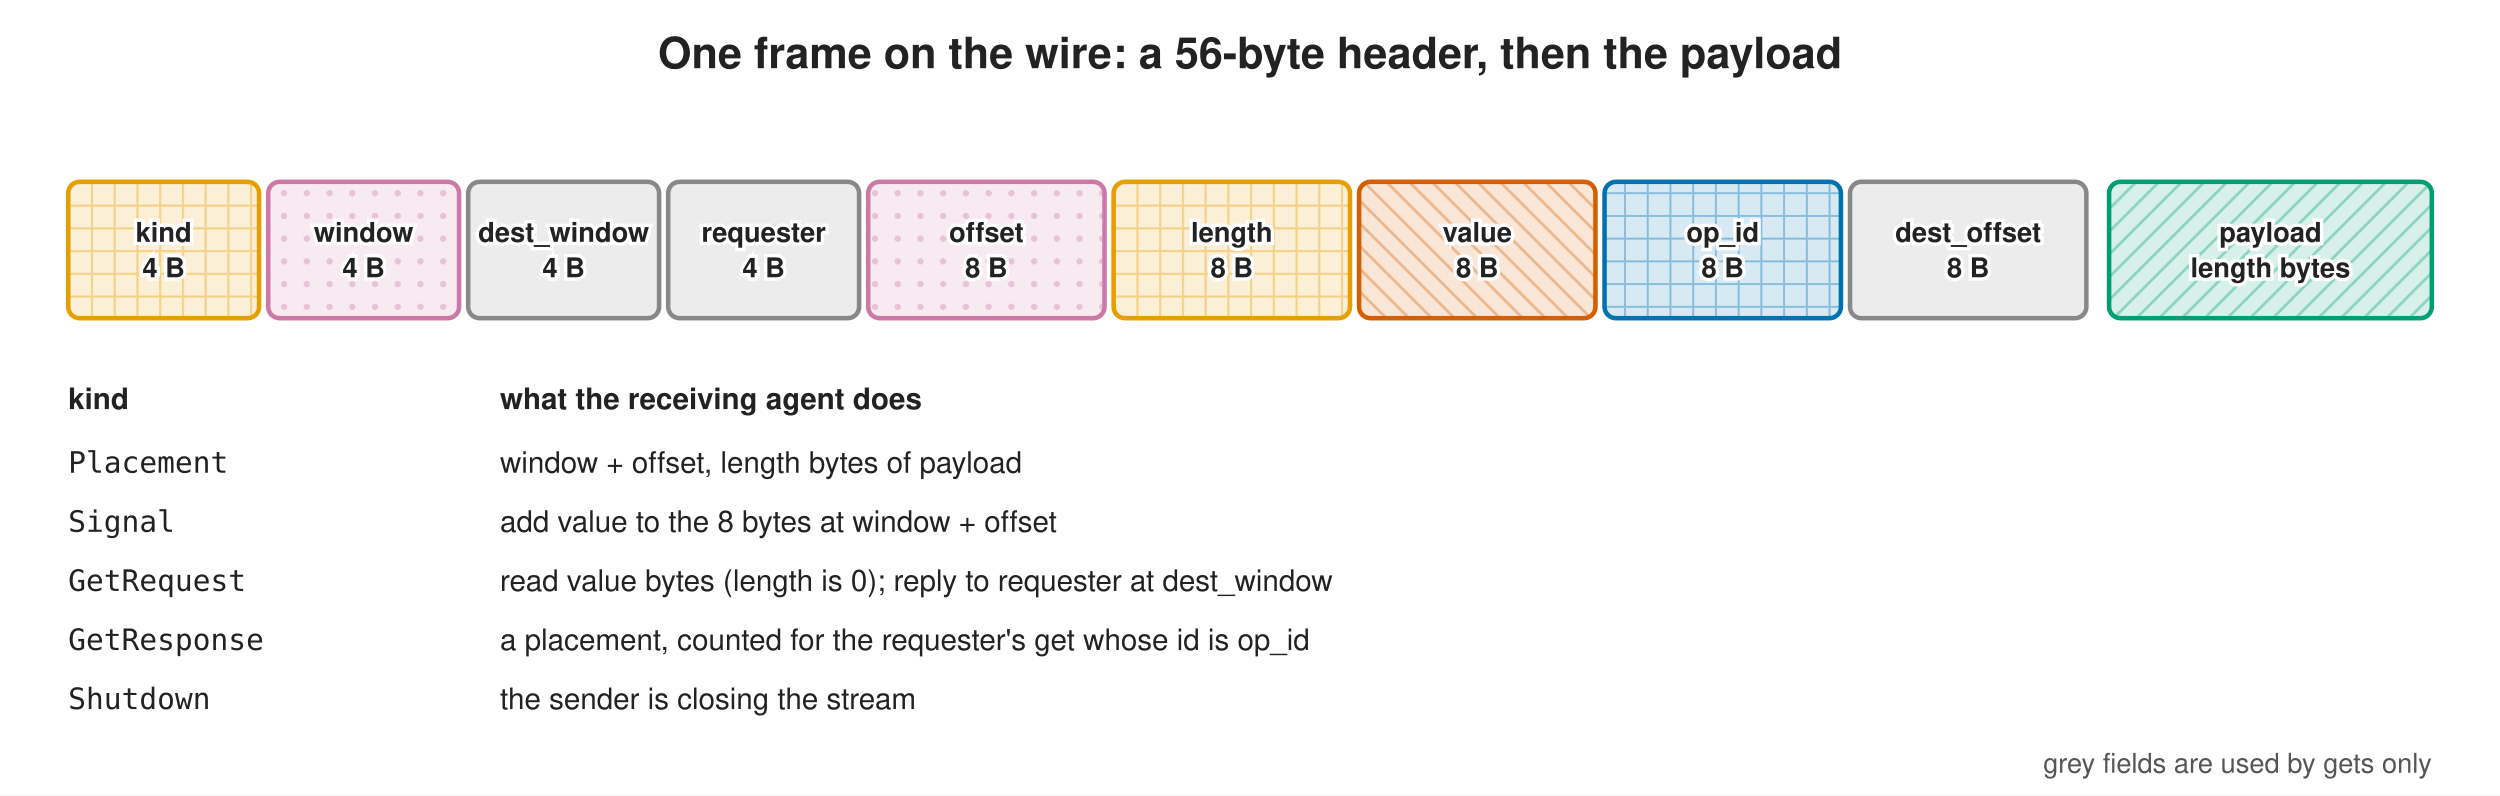
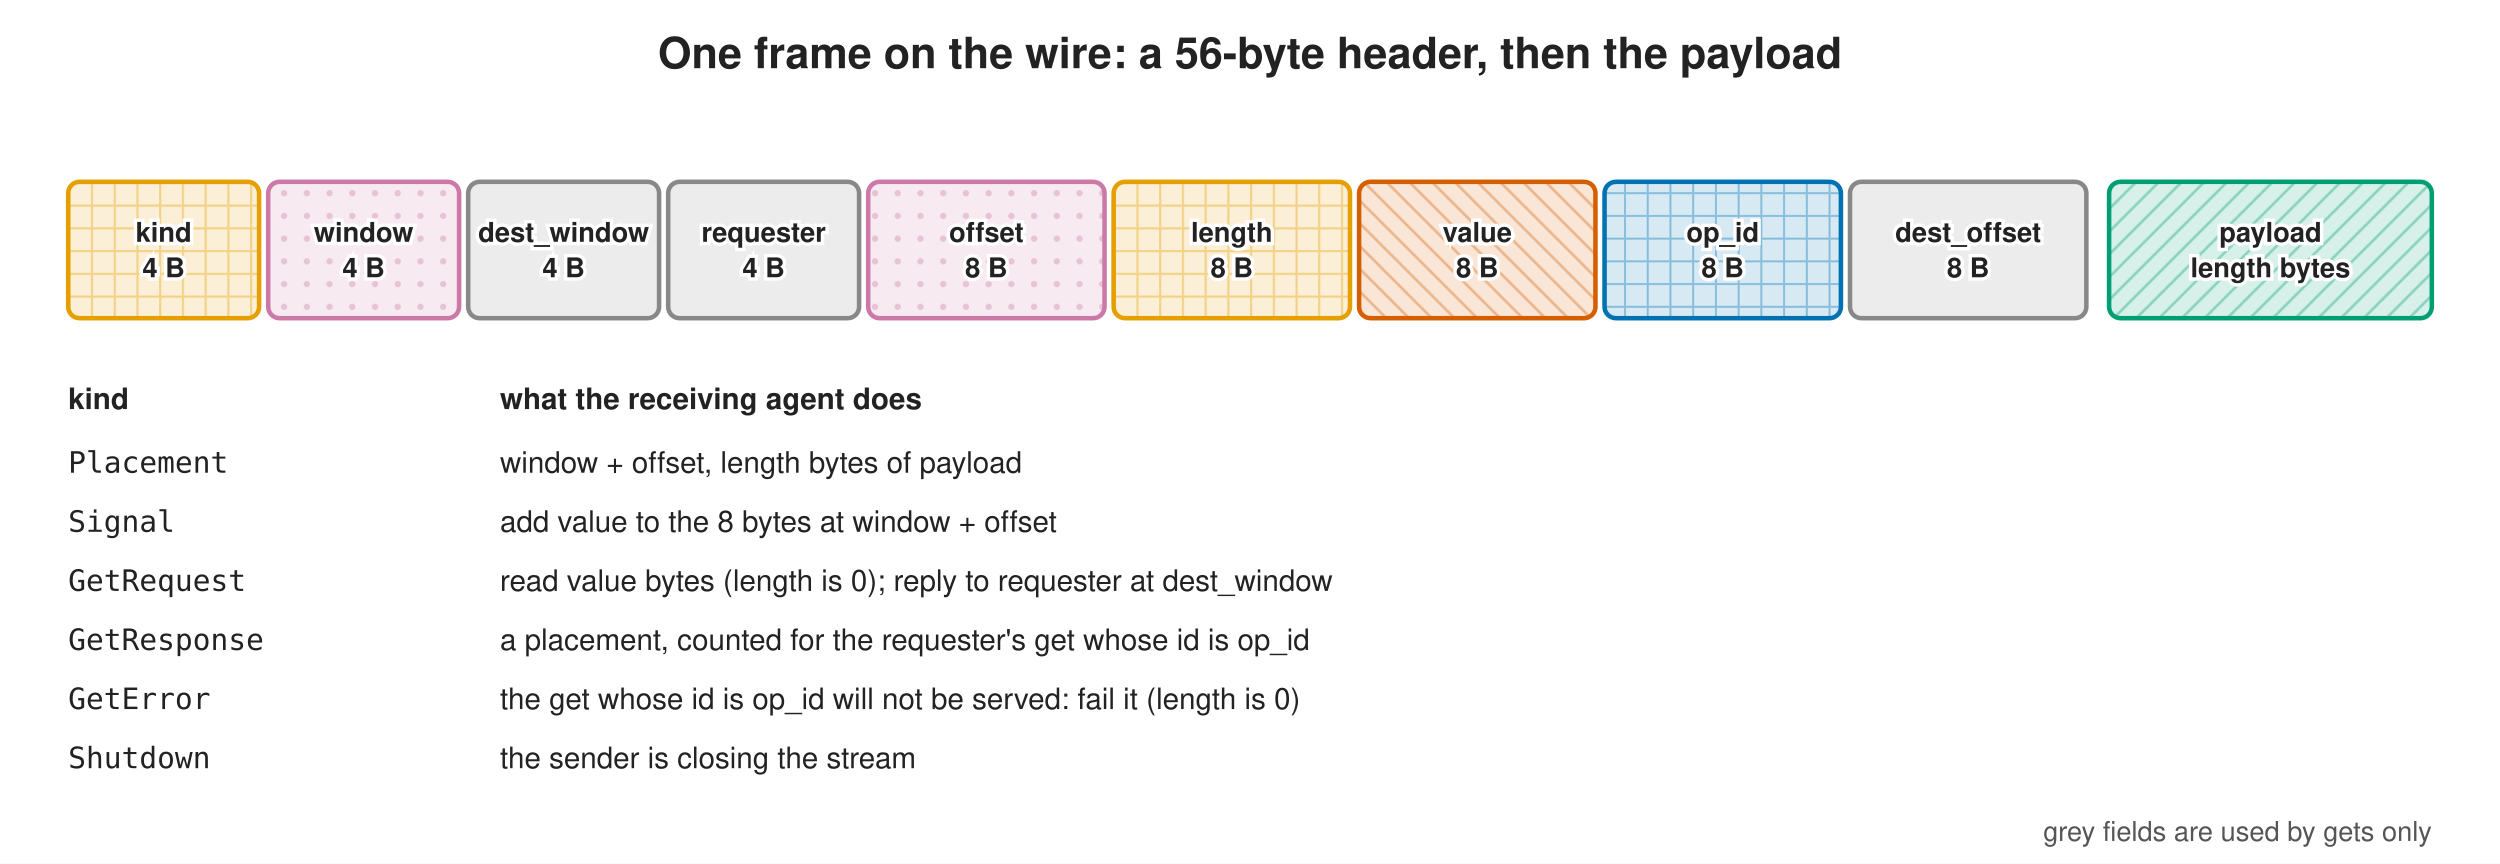
- <svg xmlns="http://www.w3.org/2000/svg" width="1100" height="350" viewBox="0 0 1100 350">
+ <svg xmlns="http://www.w3.org/2000/svg" width="1100" height="380" viewBox="0 0 1100 380">
  <defs>
    <pattern id="p-wire" width="10" height="10" patternUnits="userSpaceOnUse">
      <g stroke="#E69F00" opacity="0.35">
        <path d="M0,0.5 h10 M0.5,0 v10" stroke-width="1.0" />
      </g>
    </pattern>
    <pattern id="p-target" width="10" height="10" patternUnits="userSpaceOnUse">
      <g stroke="#CC79A7" opacity="0.35">
        <circle cx="5" cy="5" r="1.4" stroke="none" fill="#CC79A7" />
      </g>
    </pattern>
    <pattern id="p-sig" width="10" height="10" patternUnits="userSpaceOnUse">
      <g stroke="#D55E00" opacity="0.35">
        <path d="M-2,8 l4,4 M0,0 l10,10 M8,-2 l4,4" stroke-width="1.2" />
      </g>
    </pattern>
    <pattern id="p-nccl" width="10" height="10" patternUnits="userSpaceOnUse">
      <g stroke="#0072B2" opacity="0.35">
        <path d="M0,5 h10 M5,0 v10" stroke-width="0.9" />
      </g>
    </pattern>
    <pattern id="p-sim" width="10" height="10" patternUnits="userSpaceOnUse">
      <g stroke="#009E73" opacity="0.35">
        <path d="M-2,2 l4,-4 M0,10 l10,-10 M8,12 l4,-4" stroke-width="1.2" />
      </g>
    </pattern>
  </defs>
-   <rect x="0" y="0" width="1100" height="350" fill="#FFFFFF" />
+   <rect x="0" y="0" width="1100" height="380" fill="#FFFFFF" />
  <text x="550.0" y="30.0" font-family="Helvetica, Arial, 'Hiragino Sans', 'Hiragino Kaku Gothic ProN', 'Noto Sans CJK JP', 'Noto Sans JP', sans-serif" font-size="19" font-weight="bold" text-anchor="middle" fill="#222222">One frame on the wire: a 56-byte header, then the payload</text>
  <rect x="30" y="80" width="84" height="60" rx="5" fill="#E69F00" fill-opacity="0.16" stroke="#E69F00" stroke-width="2" />
  <rect x="30" y="80" width="84" height="60" rx="5" fill="url(#p-wire)" />
  <text x="72.0" y="106.4" font-family="Helvetica, Arial, 'Hiragino Sans', 'Hiragino Kaku Gothic ProN', 'Noto Sans CJK JP', 'Noto Sans JP', sans-serif" font-size="12" font-weight="bold" text-anchor="middle" fill="#222222" stroke="#FFFFFF" stroke-width="3" paint-order="stroke">kind</text>
  <text x="72.0" y="122.0" font-family="Helvetica, Arial, 'Hiragino Sans', 'Hiragino Kaku Gothic ProN', 'Noto Sans CJK JP', 'Noto Sans JP', sans-serif" font-size="12" font-weight="bold" text-anchor="middle" fill="#222222" stroke="#FFFFFF" stroke-width="3" paint-order="stroke">4 B</text>
  <rect x="118" y="80" width="84" height="60" rx="5" fill="#CC79A7" fill-opacity="0.16" stroke="#CC79A7" stroke-width="2" />
  <rect x="118" y="80" width="84" height="60" rx="5" fill="url(#p-target)" />
  <text x="160.0" y="106.4" font-family="Helvetica, Arial, 'Hiragino Sans', 'Hiragino Kaku Gothic ProN', 'Noto Sans CJK JP', 'Noto Sans JP', sans-serif" font-size="12" font-weight="bold" text-anchor="middle" fill="#222222" stroke="#FFFFFF" stroke-width="3" paint-order="stroke">window</text>
  <text x="160.0" y="122.0" font-family="Helvetica, Arial, 'Hiragino Sans', 'Hiragino Kaku Gothic ProN', 'Noto Sans CJK JP', 'Noto Sans JP', sans-serif" font-size="12" font-weight="bold" text-anchor="middle" fill="#222222" stroke="#FFFFFF" stroke-width="3" paint-order="stroke">4 B</text>
  <rect x="206" y="80" width="84" height="60" rx="5" fill="#888888" fill-opacity="0.16" stroke="#888888" stroke-width="2" />
  <text x="248.0" y="106.4" font-family="Helvetica, Arial, 'Hiragino Sans', 'Hiragino Kaku Gothic ProN', 'Noto Sans CJK JP', 'Noto Sans JP', sans-serif" font-size="12" font-weight="bold" text-anchor="middle" fill="#222222" stroke="#FFFFFF" stroke-width="3" paint-order="stroke">dest_window</text>
  <text x="248.0" y="122.0" font-family="Helvetica, Arial, 'Hiragino Sans', 'Hiragino Kaku Gothic ProN', 'Noto Sans CJK JP', 'Noto Sans JP', sans-serif" font-size="12" font-weight="bold" text-anchor="middle" fill="#222222" stroke="#FFFFFF" stroke-width="3" paint-order="stroke">4 B</text>
  <rect x="294" y="80" width="84" height="60" rx="5" fill="#888888" fill-opacity="0.16" stroke="#888888" stroke-width="2" />
  <text x="336.0" y="106.4" font-family="Helvetica, Arial, 'Hiragino Sans', 'Hiragino Kaku Gothic ProN', 'Noto Sans CJK JP', 'Noto Sans JP', sans-serif" font-size="12" font-weight="bold" text-anchor="middle" fill="#222222" stroke="#FFFFFF" stroke-width="3" paint-order="stroke">requester</text>
  <text x="336.0" y="122.0" font-family="Helvetica, Arial, 'Hiragino Sans', 'Hiragino Kaku Gothic ProN', 'Noto Sans CJK JP', 'Noto Sans JP', sans-serif" font-size="12" font-weight="bold" text-anchor="middle" fill="#222222" stroke="#FFFFFF" stroke-width="3" paint-order="stroke">4 B</text>
  <rect x="382" y="80" width="104" height="60" rx="5" fill="#CC79A7" fill-opacity="0.16" stroke="#CC79A7" stroke-width="2" />
  <rect x="382" y="80" width="104" height="60" rx="5" fill="url(#p-target)" />
  <text x="434.0" y="106.4" font-family="Helvetica, Arial, 'Hiragino Sans', 'Hiragino Kaku Gothic ProN', 'Noto Sans CJK JP', 'Noto Sans JP', sans-serif" font-size="12" font-weight="bold" text-anchor="middle" fill="#222222" stroke="#FFFFFF" stroke-width="3" paint-order="stroke">offset</text>
  <text x="434.0" y="122.0" font-family="Helvetica, Arial, 'Hiragino Sans', 'Hiragino Kaku Gothic ProN', 'Noto Sans CJK JP', 'Noto Sans JP', sans-serif" font-size="12" font-weight="bold" text-anchor="middle" fill="#222222" stroke="#FFFFFF" stroke-width="3" paint-order="stroke">8 B</text>
  <rect x="490" y="80" width="104" height="60" rx="5" fill="#E69F00" fill-opacity="0.16" stroke="#E69F00" stroke-width="2" />
  <rect x="490" y="80" width="104" height="60" rx="5" fill="url(#p-wire)" />
  <text x="542.0" y="106.4" font-family="Helvetica, Arial, 'Hiragino Sans', 'Hiragino Kaku Gothic ProN', 'Noto Sans CJK JP', 'Noto Sans JP', sans-serif" font-size="12" font-weight="bold" text-anchor="middle" fill="#222222" stroke="#FFFFFF" stroke-width="3" paint-order="stroke">length</text>
  <text x="542.0" y="122.0" font-family="Helvetica, Arial, 'Hiragino Sans', 'Hiragino Kaku Gothic ProN', 'Noto Sans CJK JP', 'Noto Sans JP', sans-serif" font-size="12" font-weight="bold" text-anchor="middle" fill="#222222" stroke="#FFFFFF" stroke-width="3" paint-order="stroke">8 B</text>
  <rect x="598" y="80" width="104" height="60" rx="5" fill="#D55E00" fill-opacity="0.16" stroke="#D55E00" stroke-width="2" />
  <rect x="598" y="80" width="104" height="60" rx="5" fill="url(#p-sig)" />
  <text x="650.0" y="106.4" font-family="Helvetica, Arial, 'Hiragino Sans', 'Hiragino Kaku Gothic ProN', 'Noto Sans CJK JP', 'Noto Sans JP', sans-serif" font-size="12" font-weight="bold" text-anchor="middle" fill="#222222" stroke="#FFFFFF" stroke-width="3" paint-order="stroke">value</text>
  <text x="650.0" y="122.0" font-family="Helvetica, Arial, 'Hiragino Sans', 'Hiragino Kaku Gothic ProN', 'Noto Sans CJK JP', 'Noto Sans JP', sans-serif" font-size="12" font-weight="bold" text-anchor="middle" fill="#222222" stroke="#FFFFFF" stroke-width="3" paint-order="stroke">8 B</text>
  <rect x="706" y="80" width="104" height="60" rx="5" fill="#0072B2" fill-opacity="0.16" stroke="#0072B2" stroke-width="2" />
  <rect x="706" y="80" width="104" height="60" rx="5" fill="url(#p-nccl)" />
  <text x="758.0" y="106.4" font-family="Helvetica, Arial, 'Hiragino Sans', 'Hiragino Kaku Gothic ProN', 'Noto Sans CJK JP', 'Noto Sans JP', sans-serif" font-size="12" font-weight="bold" text-anchor="middle" fill="#222222" stroke="#FFFFFF" stroke-width="3" paint-order="stroke">op_id</text>
  <text x="758.0" y="122.0" font-family="Helvetica, Arial, 'Hiragino Sans', 'Hiragino Kaku Gothic ProN', 'Noto Sans CJK JP', 'Noto Sans JP', sans-serif" font-size="12" font-weight="bold" text-anchor="middle" fill="#222222" stroke="#FFFFFF" stroke-width="3" paint-order="stroke">8 B</text>
  <rect x="814" y="80" width="104" height="60" rx="5" fill="#888888" fill-opacity="0.16" stroke="#888888" stroke-width="2" />
  <text x="866.0" y="106.4" font-family="Helvetica, Arial, 'Hiragino Sans', 'Hiragino Kaku Gothic ProN', 'Noto Sans CJK JP', 'Noto Sans JP', sans-serif" font-size="12" font-weight="bold" text-anchor="middle" fill="#222222" stroke="#FFFFFF" stroke-width="3" paint-order="stroke">dest_offset</text>
  <text x="866.0" y="122.0" font-family="Helvetica, Arial, 'Hiragino Sans', 'Hiragino Kaku Gothic ProN', 'Noto Sans CJK JP', 'Noto Sans JP', sans-serif" font-size="12" font-weight="bold" text-anchor="middle" fill="#222222" stroke="#FFFFFF" stroke-width="3" paint-order="stroke">8 B</text>
  <rect x="928" y="80" width="142" height="60" rx="5" fill="#009E73" fill-opacity="0.16" stroke="#009E73" stroke-width="2" />
  <rect x="928" y="80" width="142" height="60" rx="5" fill="url(#p-sim)" />
  <text x="999.0" y="106.4" font-family="Helvetica, Arial, 'Hiragino Sans', 'Hiragino Kaku Gothic ProN', 'Noto Sans CJK JP', 'Noto Sans JP', sans-serif" font-size="12" font-weight="bold" text-anchor="middle" fill="#222222" stroke="#FFFFFF" stroke-width="3" paint-order="stroke">payload</text>
  <text x="999.0" y="122.0" font-family="Helvetica, Arial, 'Hiragino Sans', 'Hiragino Kaku Gothic ProN', 'Noto Sans CJK JP', 'Noto Sans JP', sans-serif" font-size="12" font-weight="bold" text-anchor="middle" fill="#222222" stroke="#FFFFFF" stroke-width="3" paint-order="stroke">length bytes</text>
  <text x="30.0" y="180.0" font-family="Helvetica, Arial, 'Hiragino Sans', 'Hiragino Kaku Gothic ProN', 'Noto Sans CJK JP', 'Noto Sans JP', sans-serif" font-size="13" font-weight="bold" text-anchor="start" fill="#222222">kind</text>
  <text x="220.0" y="180.0" font-family="Helvetica, Arial, 'Hiragino Sans', 'Hiragino Kaku Gothic ProN', 'Noto Sans CJK JP', 'Noto Sans JP', sans-serif" font-size="13" font-weight="bold" text-anchor="start" fill="#222222">what the receiving agent does</text>
  <text x="30.0" y="208.0" font-family="Menlo, Consolas, 'DejaVu Sans Mono', monospace" font-size="13" font-weight="normal" text-anchor="start" fill="#222222">Placement</text>
  <text x="220.0" y="208.0" font-family="Helvetica, Arial, 'Hiragino Sans', 'Hiragino Kaku Gothic ProN', 'Noto Sans CJK JP', 'Noto Sans JP', sans-serif" font-size="13" font-weight="normal" text-anchor="start" fill="#222222">window + offset, length bytes of payload</text>
  <text x="30.0" y="234.0" font-family="Menlo, Consolas, 'DejaVu Sans Mono', monospace" font-size="13" font-weight="normal" text-anchor="start" fill="#222222">Signal</text>
  <text x="220.0" y="234.0" font-family="Helvetica, Arial, 'Hiragino Sans', 'Hiragino Kaku Gothic ProN', 'Noto Sans CJK JP', 'Noto Sans JP', sans-serif" font-size="13" font-weight="normal" text-anchor="start" fill="#222222">add value to the 8 bytes at window + offset</text>
  <text x="30.0" y="260.0" font-family="Menlo, Consolas, 'DejaVu Sans Mono', monospace" font-size="13" font-weight="normal" text-anchor="start" fill="#222222">GetRequest</text>
  <text x="220.0" y="260.0" font-family="Helvetica, Arial, 'Hiragino Sans', 'Hiragino Kaku Gothic ProN', 'Noto Sans CJK JP', 'Noto Sans JP', sans-serif" font-size="13" font-weight="normal" text-anchor="start" fill="#222222">read value bytes (length is 0); reply to requester at dest_window</text>
  <text x="30.0" y="286.0" font-family="Menlo, Consolas, 'DejaVu Sans Mono', monospace" font-size="13" font-weight="normal" text-anchor="start" fill="#222222">GetResponse</text>
  <text x="220.0" y="286.0" font-family="Helvetica, Arial, 'Hiragino Sans', 'Hiragino Kaku Gothic ProN', 'Noto Sans CJK JP', 'Noto Sans JP', sans-serif" font-size="13" font-weight="normal" text-anchor="start" fill="#222222">a placement, counted for the requester's get whose id is op_id</text>
-   <text x="30.0" y="312.0" font-family="Menlo, Consolas, 'DejaVu Sans Mono', monospace" font-size="13" font-weight="normal" text-anchor="start" fill="#222222">Shutdown</text>
-   <text x="220.0" y="312.0" font-family="Helvetica, Arial, 'Hiragino Sans', 'Hiragino Kaku Gothic ProN', 'Noto Sans CJK JP', 'Noto Sans JP', sans-serif" font-size="13" font-weight="normal" text-anchor="start" fill="#222222">the sender is closing the stream</text>
-   <text x="1070.0" y="340.0" font-family="Helvetica, Arial, 'Hiragino Sans', 'Hiragino Kaku Gothic ProN', 'Noto Sans CJK JP', 'Noto Sans JP', sans-serif" font-size="12" font-weight="normal" text-anchor="end" fill="#555555">grey fields are used by gets only</text>
+   <text x="30.0" y="312.0" font-family="Menlo, Consolas, 'DejaVu Sans Mono', monospace" font-size="13" font-weight="normal" text-anchor="start" fill="#222222">GetError</text>
+   <text x="220.0" y="312.0" font-family="Helvetica, Arial, 'Hiragino Sans', 'Hiragino Kaku Gothic ProN', 'Noto Sans CJK JP', 'Noto Sans JP', sans-serif" font-size="13" font-weight="normal" text-anchor="start" fill="#222222">the get whose id is op_id will not be served: fail it (length is 0)</text>
+   <text x="30.0" y="338.0" font-family="Menlo, Consolas, 'DejaVu Sans Mono', monospace" font-size="13" font-weight="normal" text-anchor="start" fill="#222222">Shutdown</text>
+   <text x="220.0" y="338.0" font-family="Helvetica, Arial, 'Hiragino Sans', 'Hiragino Kaku Gothic ProN', 'Noto Sans CJK JP', 'Noto Sans JP', sans-serif" font-size="13" font-weight="normal" text-anchor="start" fill="#222222">the sender is closing the stream</text>
+   <text x="1070.0" y="370.0" font-family="Helvetica, Arial, 'Hiragino Sans', 'Hiragino Kaku Gothic ProN', 'Noto Sans CJK JP', 'Noto Sans JP', sans-serif" font-size="12" font-weight="normal" text-anchor="end" fill="#555555">grey fields are used by gets only</text>
</svg>
